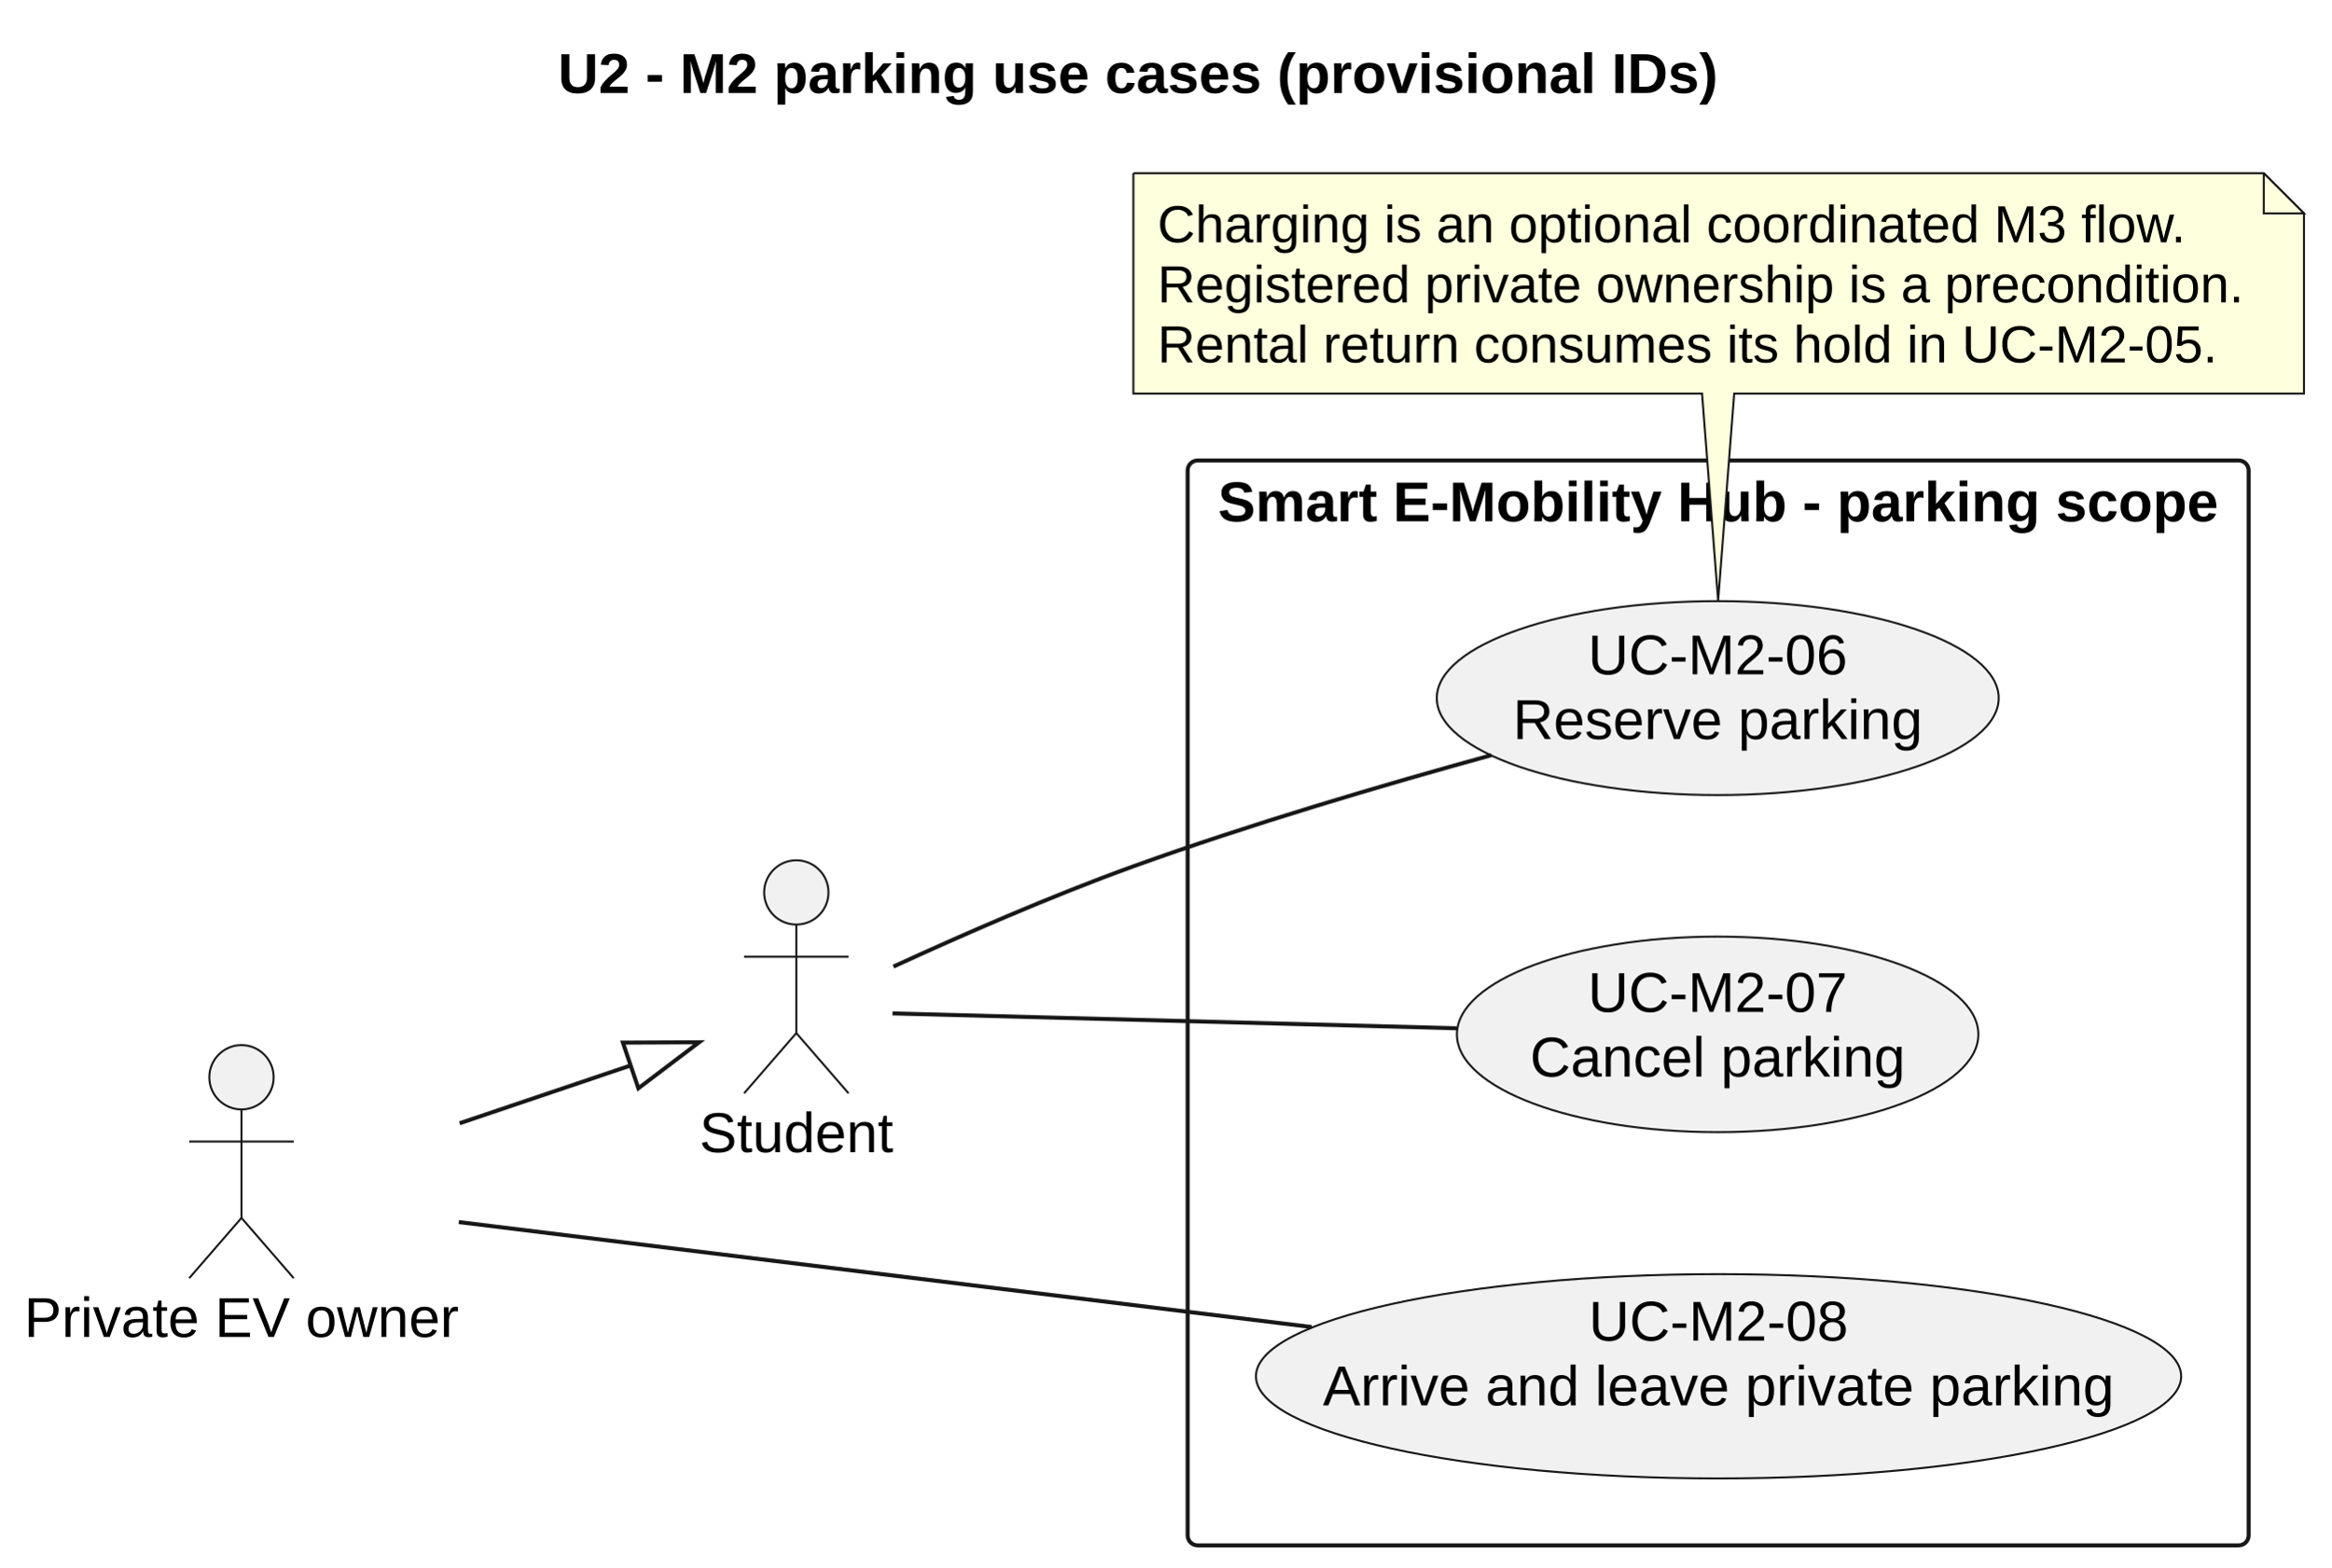
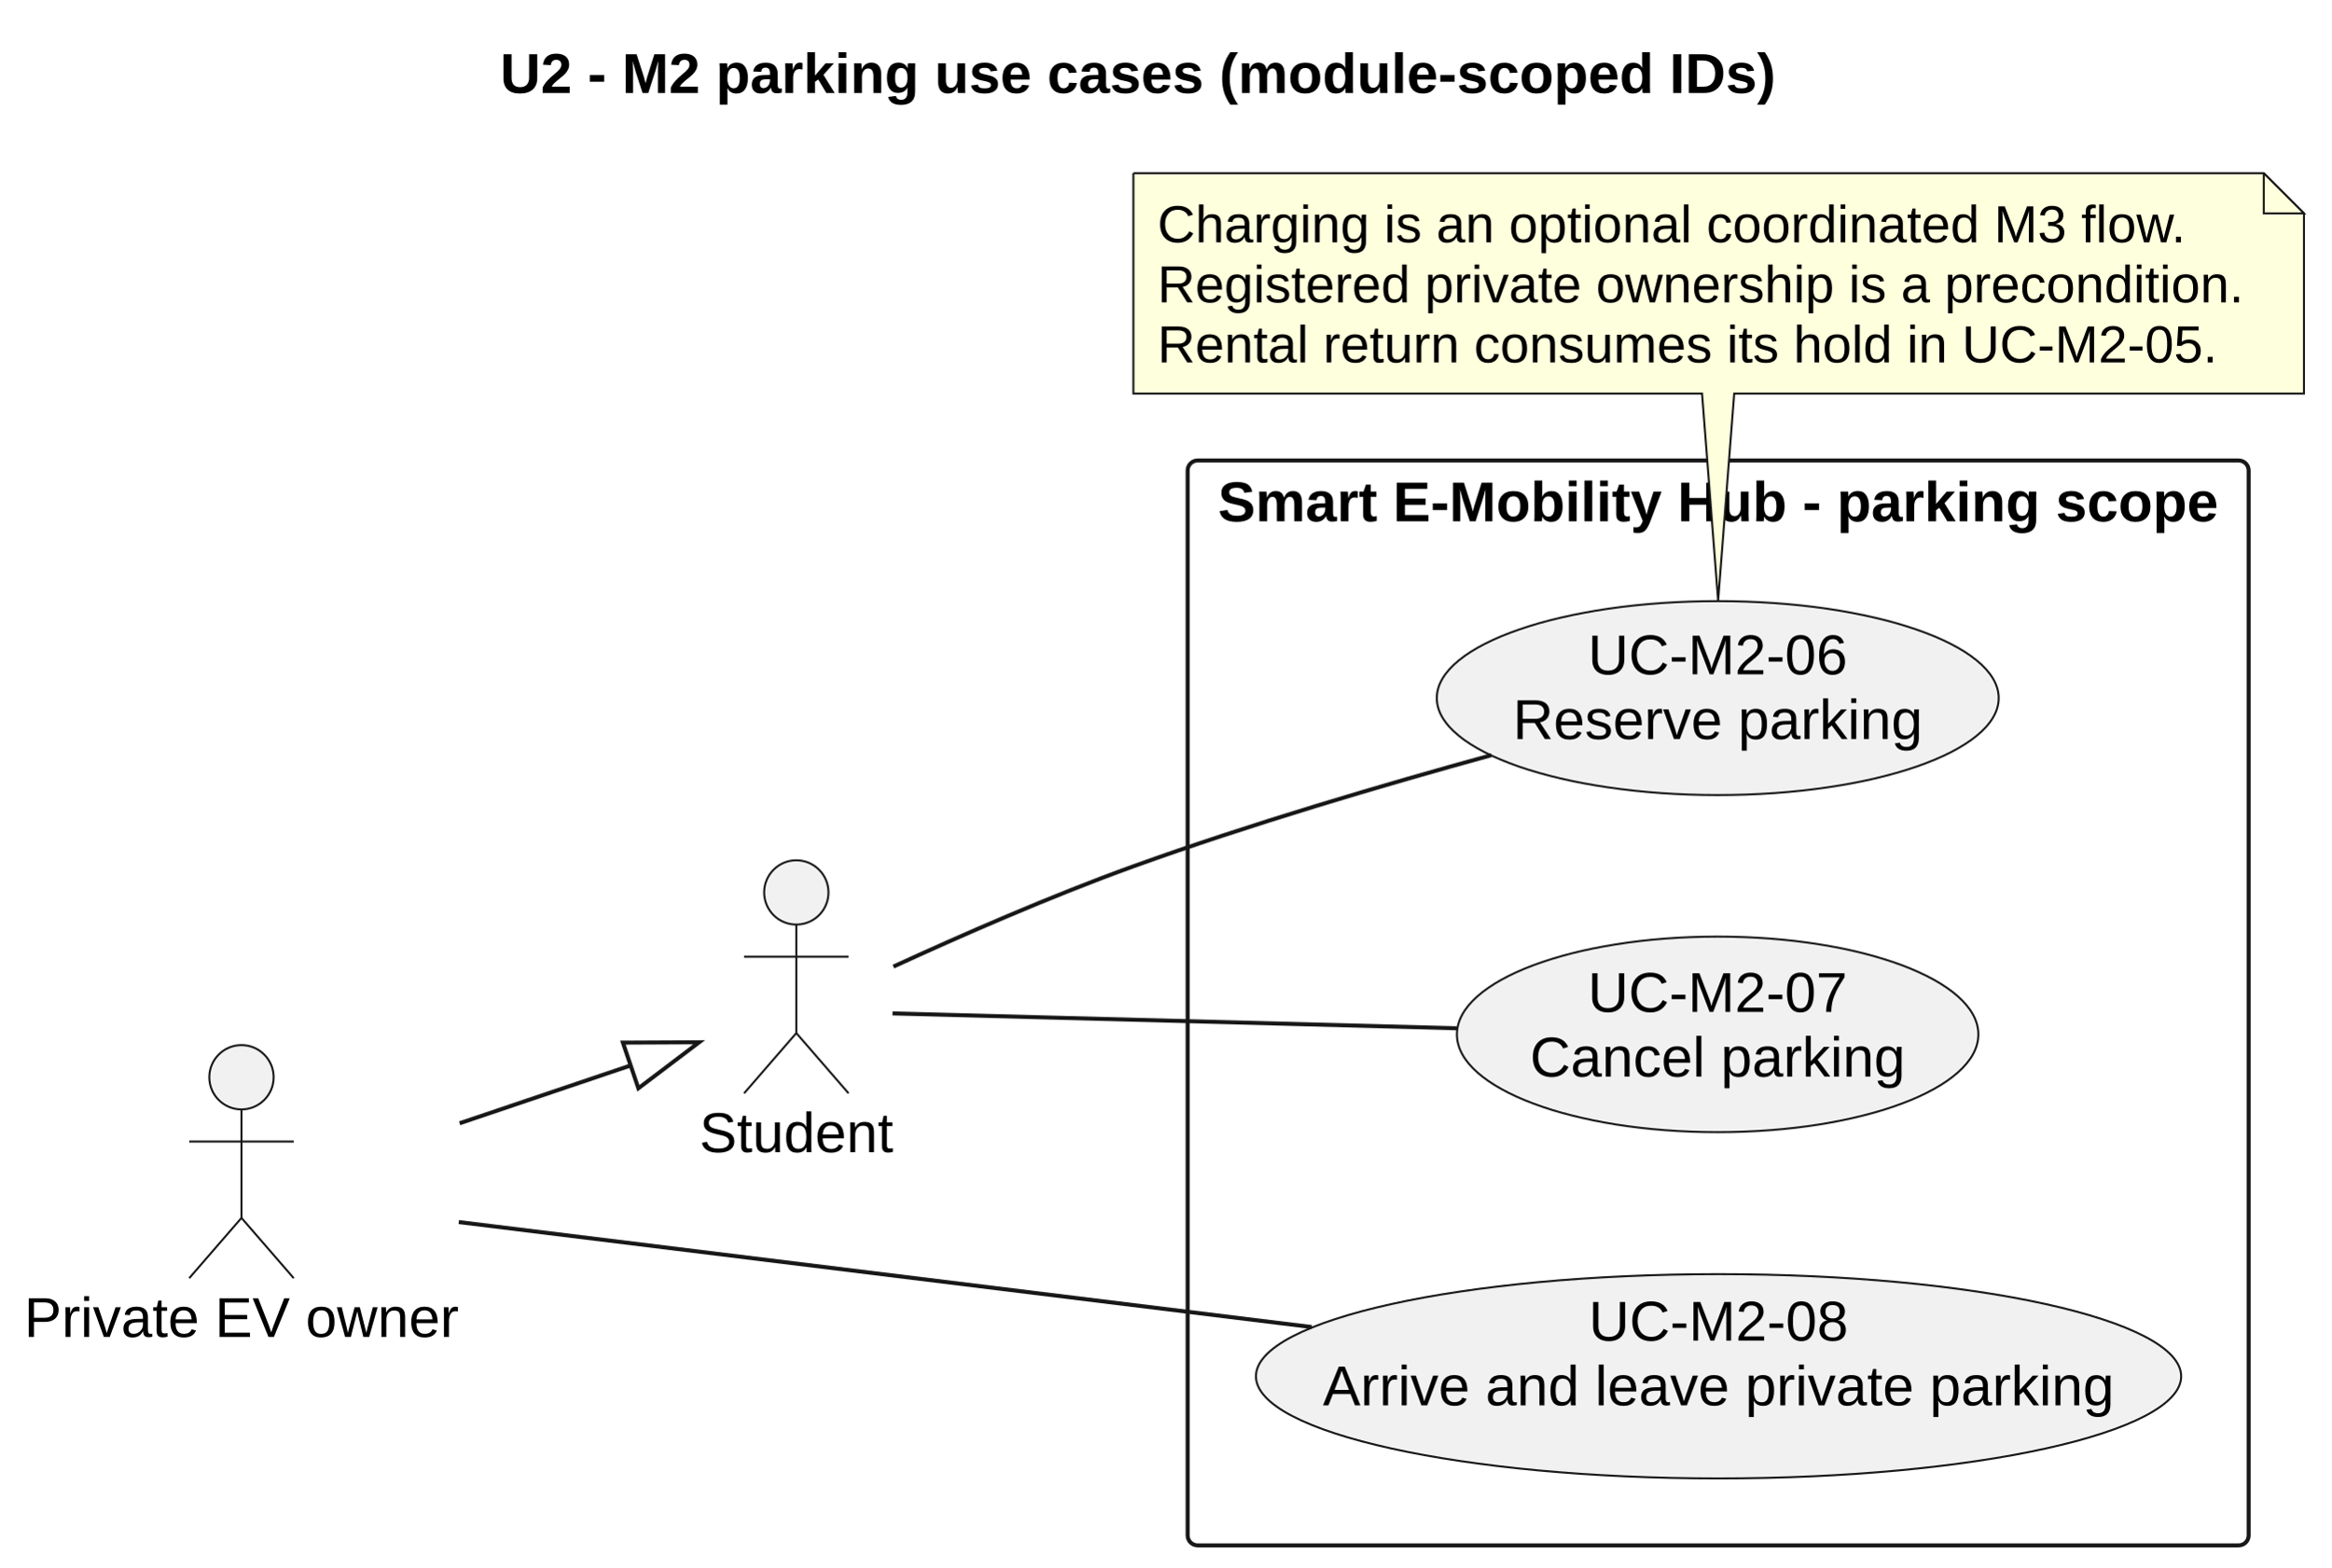
<svg xmlns="http://www.w3.org/2000/svg" contentStyleType="text/css" data-diagram-type="DESCRIPTION" height="390px" preserveAspectRatio="none" style="width:580px;height:390px;background:#FFFFFF;" version="1.1" viewBox="0 0 580 390" width="580px" zoomAndPan="magnify">
  <defs />
  <g>
    <g class="title" data-source-line="2">
-       <text fill="#000000" font-family="Arial" font-size="14" font-weight="bold" lengthAdjust="spacing" textLength="288.647" x="138.805" y="23.132">U2 - M2 parking use cases (provisional IDs)</text>
+       <text fill="#000000" font-family="Arial" font-size="14" font-weight="bold" lengthAdjust="spacing" textLength="317.42" x="124.419" y="23.132">U2 - M2 parking use cases (module-scoped IDs)</text>
    </g>
    <g class="cluster" data-qualified-name="Smart E-Mobility Hub - parking scope" data-source-line="8" id="ent0005">
      <rect fill="none" height="270" rx="2.5" ry="2.5" style="stroke:#181818;stroke-width:1;" width="264" x="295.5" y="114.599" />
      <text fill="#000000" font-family="Arial" font-size="14" font-weight="bold" lengthAdjust="spacing" textLength="248.917" x="303.041" y="129.731">Smart E-Mobility Hub - parking scope</text>
    </g>
    <g class="entity" data-qualified-name="Smart E-Mobility Hub - parking scope.Reserve" data-source-line="9" id="ent0006">
      <ellipse cx="427.403" cy="173.73" fill="#F1F1F1" rx="69.903" ry="24.132" style="stroke:#181818;stroke-width:0.5;" />
      <text fill="#000000" font-family="Arial" font-size="14" lengthAdjust="spacing" textLength="64.565" x="395.12" y="167.82">UC-M2-06</text>
      <text fill="#000000" font-family="Arial" font-size="14" lengthAdjust="spacing" textLength="101.938" x="376.434" y="183.919">Reserve parking</text>
    </g>
    <g class="entity" data-qualified-name="Smart E-Mobility Hub - parking scope.Cancel" data-source-line="10" id="ent0007">
      <ellipse cx="427.375" cy="257.432" fill="#F1F1F1" rx="64.875" ry="24.333" style="stroke:#181818;stroke-width:0.5;" />
      <text fill="#000000" font-family="Arial" font-size="14" lengthAdjust="spacing" textLength="64.565" x="395.093" y="251.831">UC-M2-07</text>
      <text fill="#000000" font-family="Arial" font-size="14" lengthAdjust="spacing" textLength="93.386" x="380.682" y="267.93">Cancel parking</text>
    </g>
    <g class="entity" data-qualified-name="Smart E-Mobility Hub - parking scope.Stay" data-source-line="11" id="ent0008">
      <ellipse cx="427.603" cy="342.519" fill="#F1F1F1" rx="115.103" ry="25.421" style="stroke:#181818;stroke-width:0.5;" />
      <text fill="#000000" font-family="Arial" font-size="14" lengthAdjust="spacing" textLength="64.565" x="395.32" y="333.647">UC-M2-08</text>
      <text fill="#000000" font-family="Arial" font-size="14" lengthAdjust="spacing" textLength="196.882" x="329.162" y="349.746">Arrive and leave private parking</text>
    </g>
    <g class="entity" data-qualified-name="Student" data-source-line="5" id="ent0002">
      <ellipse cx="198.131" cy="222.099" fill="#F1F1F1" rx="8" ry="8" style="stroke:#181818;stroke-width:0.5;" />
      <path d="M198.131,230.099 L198.131,257.099 M185.131,238.099 L211.131,238.099 M198.131,257.099 L185.131,272.099 M198.131,257.099 L211.131,272.099" fill="none" style="stroke:#181818;stroke-width:0.5;" />
      <text fill="#000000" font-family="Arial" font-size="14" lengthAdjust="spacing" textLength="48.262" x="174" y="286.731">Student</text>
    </g>
    <g class="entity" data-qualified-name="Owner" data-source-line="6" id="ent0003">
      <ellipse cx="60.079" cy="268.099" fill="#F1F1F1" rx="8" ry="8" style="stroke:#181818;stroke-width:0.5;" />
      <path d="M60.079,276.099 L60.079,303.099 M47.079,284.099 L73.079,284.099 M60.079,303.099 L47.079,318.099 M60.079,303.099 L73.079,318.099" fill="none" style="stroke:#181818;stroke-width:0.5;" />
      <text fill="#000000" font-family="Arial" font-size="14" lengthAdjust="spacing" textLength="108.158" x="6" y="332.731">Private EV owner</text>
    </g>
    <g class="entity" data-qualified-name="GMN12" data-source-line="17" id="ent0013">
      <path d="M282,43.099 L282,97.945 A0,0 0 0 0 282,97.945 L423.5,97.945 L427.5,149.459 L431.5,97.945 L573.258,97.945 A0,0 0 0 0 573.258,97.945 L573.258,53.099 L563.258,43.099 L282,43.099 A0,0 0 0 0 282,43.099" fill="#FEFFDD" style="stroke:#181818;stroke-width:0.5;" />
      <path d="M563.258,43.099 L563.258,53.099 L573.258,53.099 L563.258,43.099" fill="#FEFFDD" style="stroke:#181818;stroke-width:0.5;" />
      <text fill="#000000" font-family="Arial" font-size="13" lengthAdjust="spacing" textLength="256.541" x="288" y="60.292">Charging is an optional coordinated M3 flow.</text>
      <text fill="#000000" font-family="Arial" font-size="13" lengthAdjust="spacing" textLength="270.258" x="288" y="75.241">Registered private ownership is a precondition.</text>
      <text fill="#000000" font-family="Arial" font-size="13" lengthAdjust="spacing" textLength="263.72" x="288" y="90.19">Rental return consumes its hold in UC-M2-05.</text>
    </g>
    <g class="link" data-entity-1="ent0003" data-entity-2="ent0002" data-link-type="extension" data-source-line="7" id="lnk4">
      <path d="M114.36,279.549 C135.05,272.549 140.581,270.692 156.911,265.162" fill="none" id="Owner-to-Student" style="stroke:#181818;stroke-width:1;" />
      <polygon fill="none" points="173.96,259.389,154.987,259.479,158.835,270.845,173.96,259.389" style="stroke:#181818;stroke-width:1;" />
    </g>
    <g class="link" data-entity-1="ent0002" data-entity-2="ent0006" data-link-type="association" data-source-line="13" id="lnk9">
      <path d="M222.29,240.559 C238.76,232.979 261.46,223.009 282,215.599 C311,205.139 343.97,195.399 371.08,187.939" fill="none" id="Student-Reserve" style="stroke:#181818;stroke-width:1;" />
    </g>
    <g class="link" data-entity-1="ent0002" data-entity-2="ent0007" data-link-type="association" data-source-line="14" id="lnk10">
      <path d="M222.07,252.209 C254.71,253.069 315.64,254.679 362.52,255.909" fill="none" id="Student-Cancel" style="stroke:#181818;stroke-width:1;" />
    </g>
    <g class="link" data-entity-1="ent0003" data-entity-2="ent0008" data-link-type="association" data-source-line="15" id="lnk11">
      <path d="M114.15,304.139 C169.58,310.969 257.8,321.829 326.37,330.269" fill="none" id="Owner-Stay" style="stroke:#181818;stroke-width:1;" />
    </g>
  </g>
</svg>
